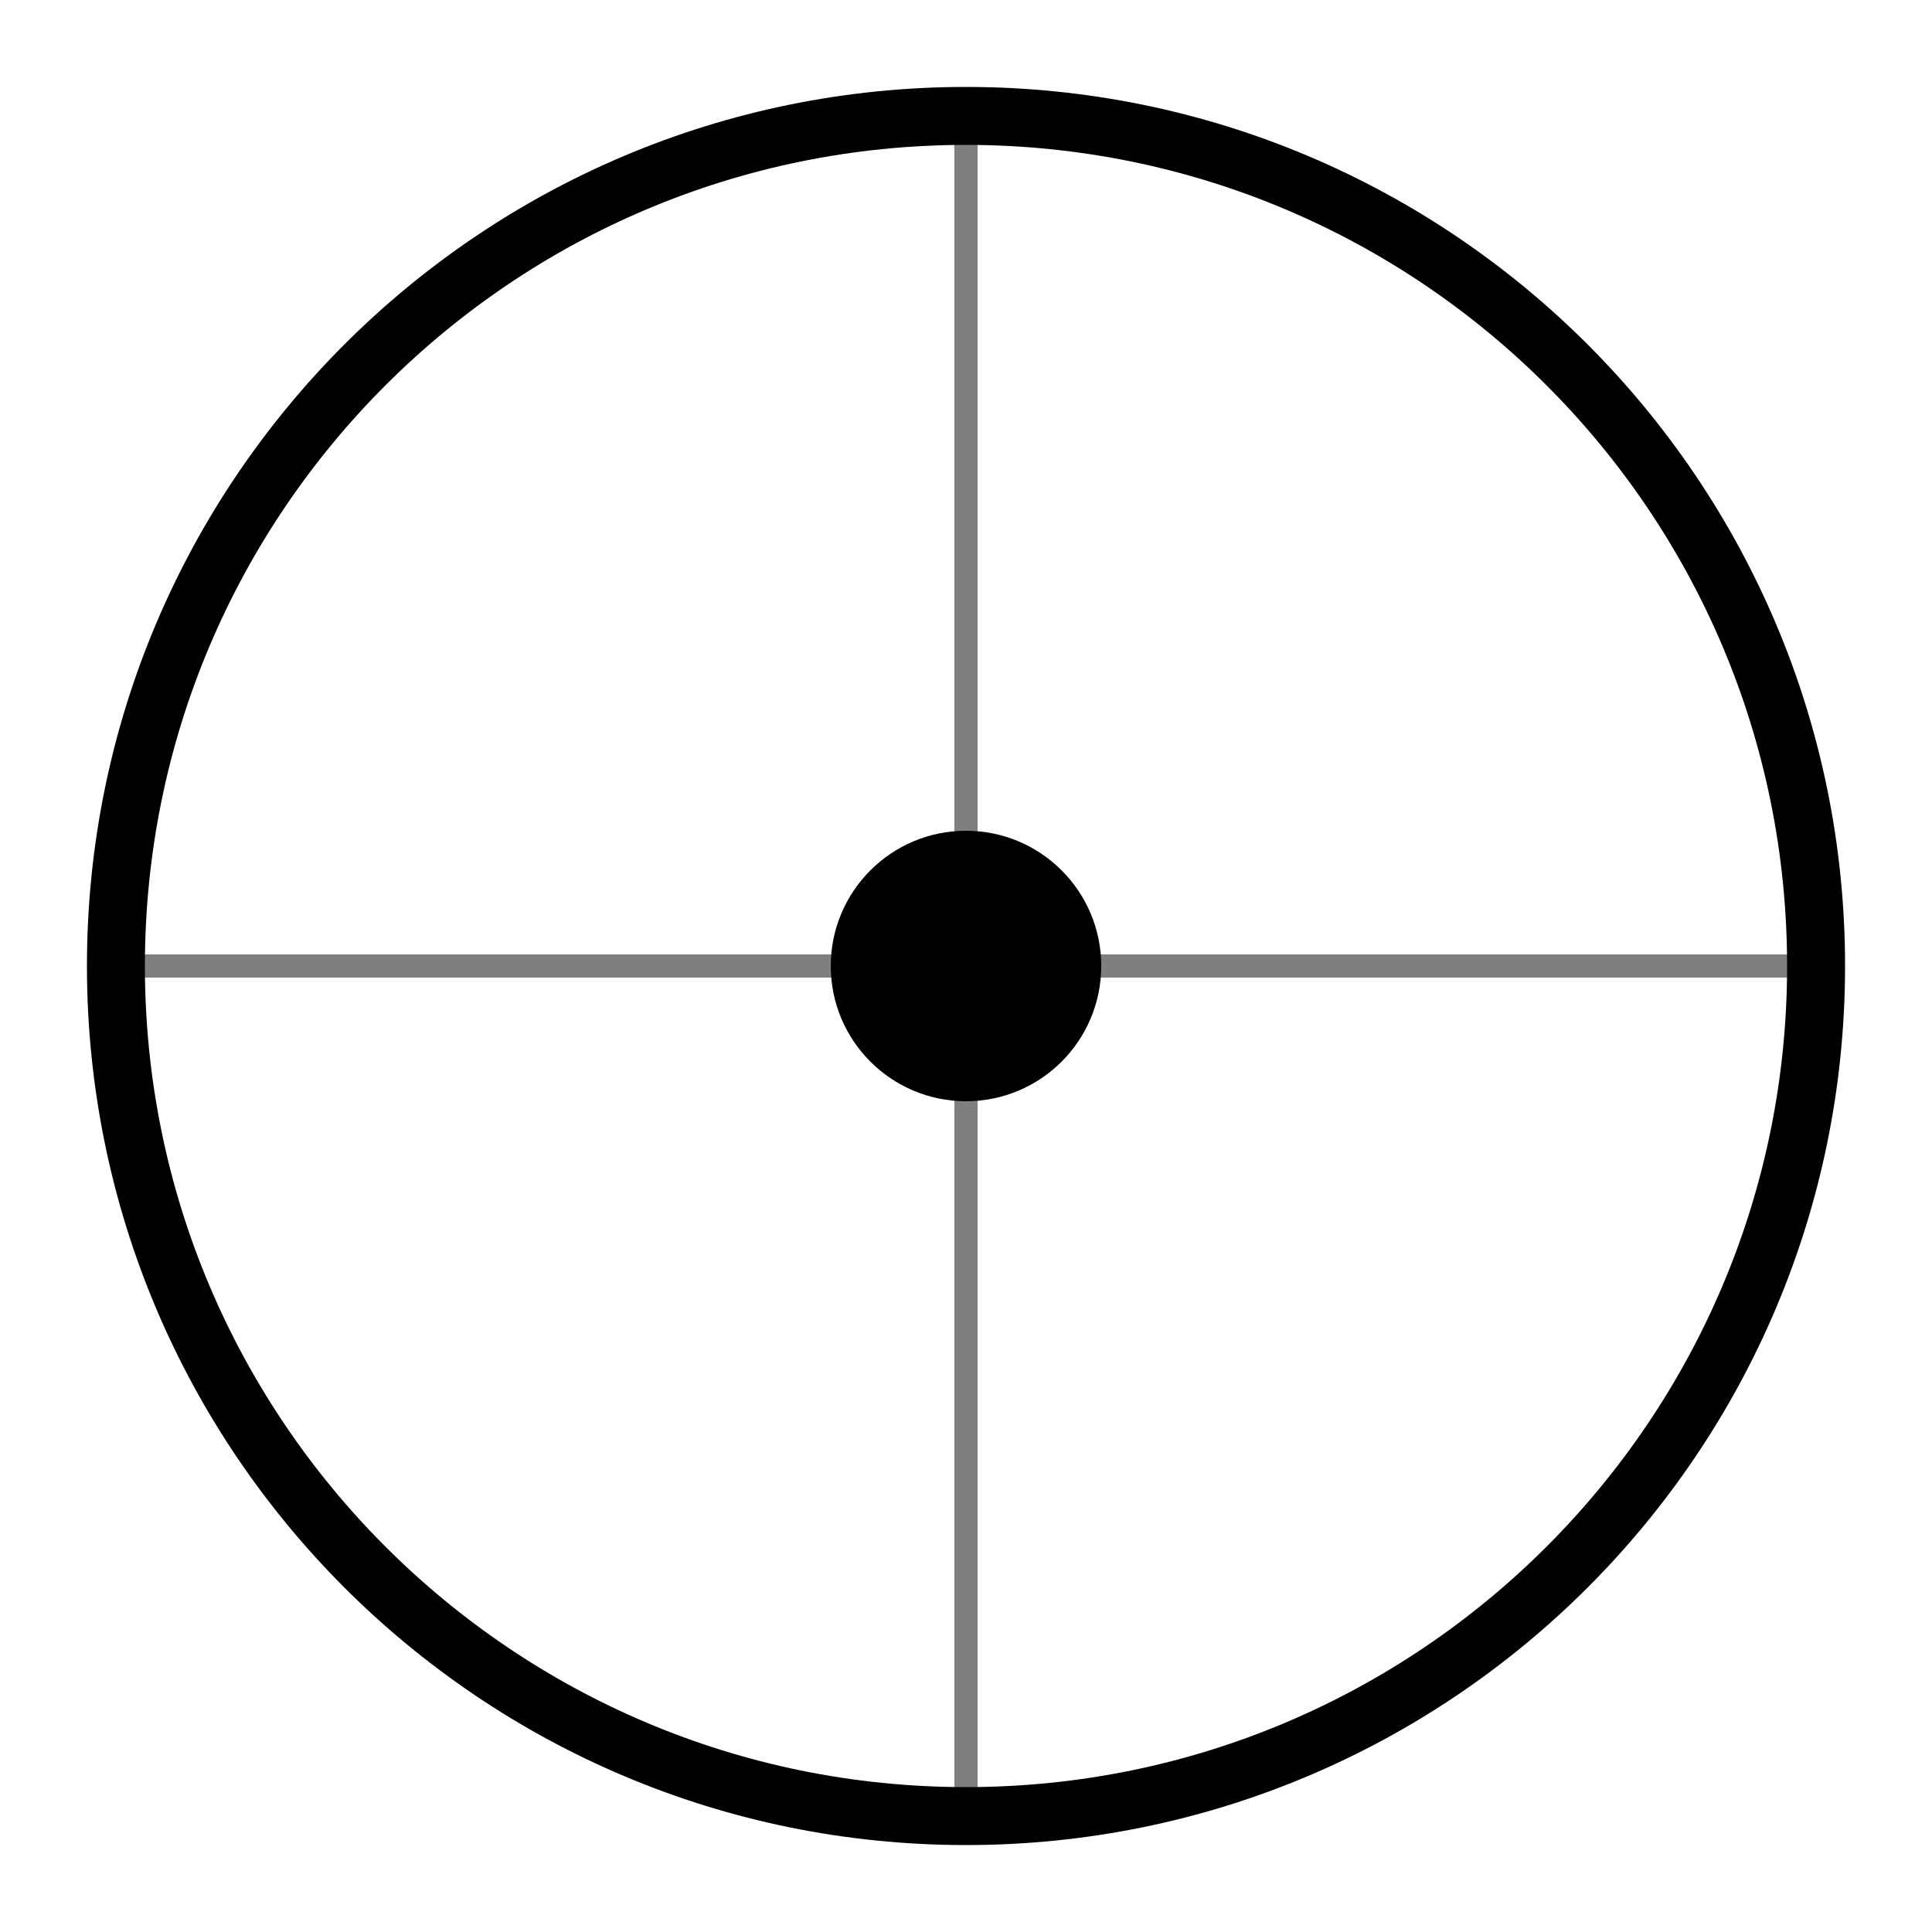
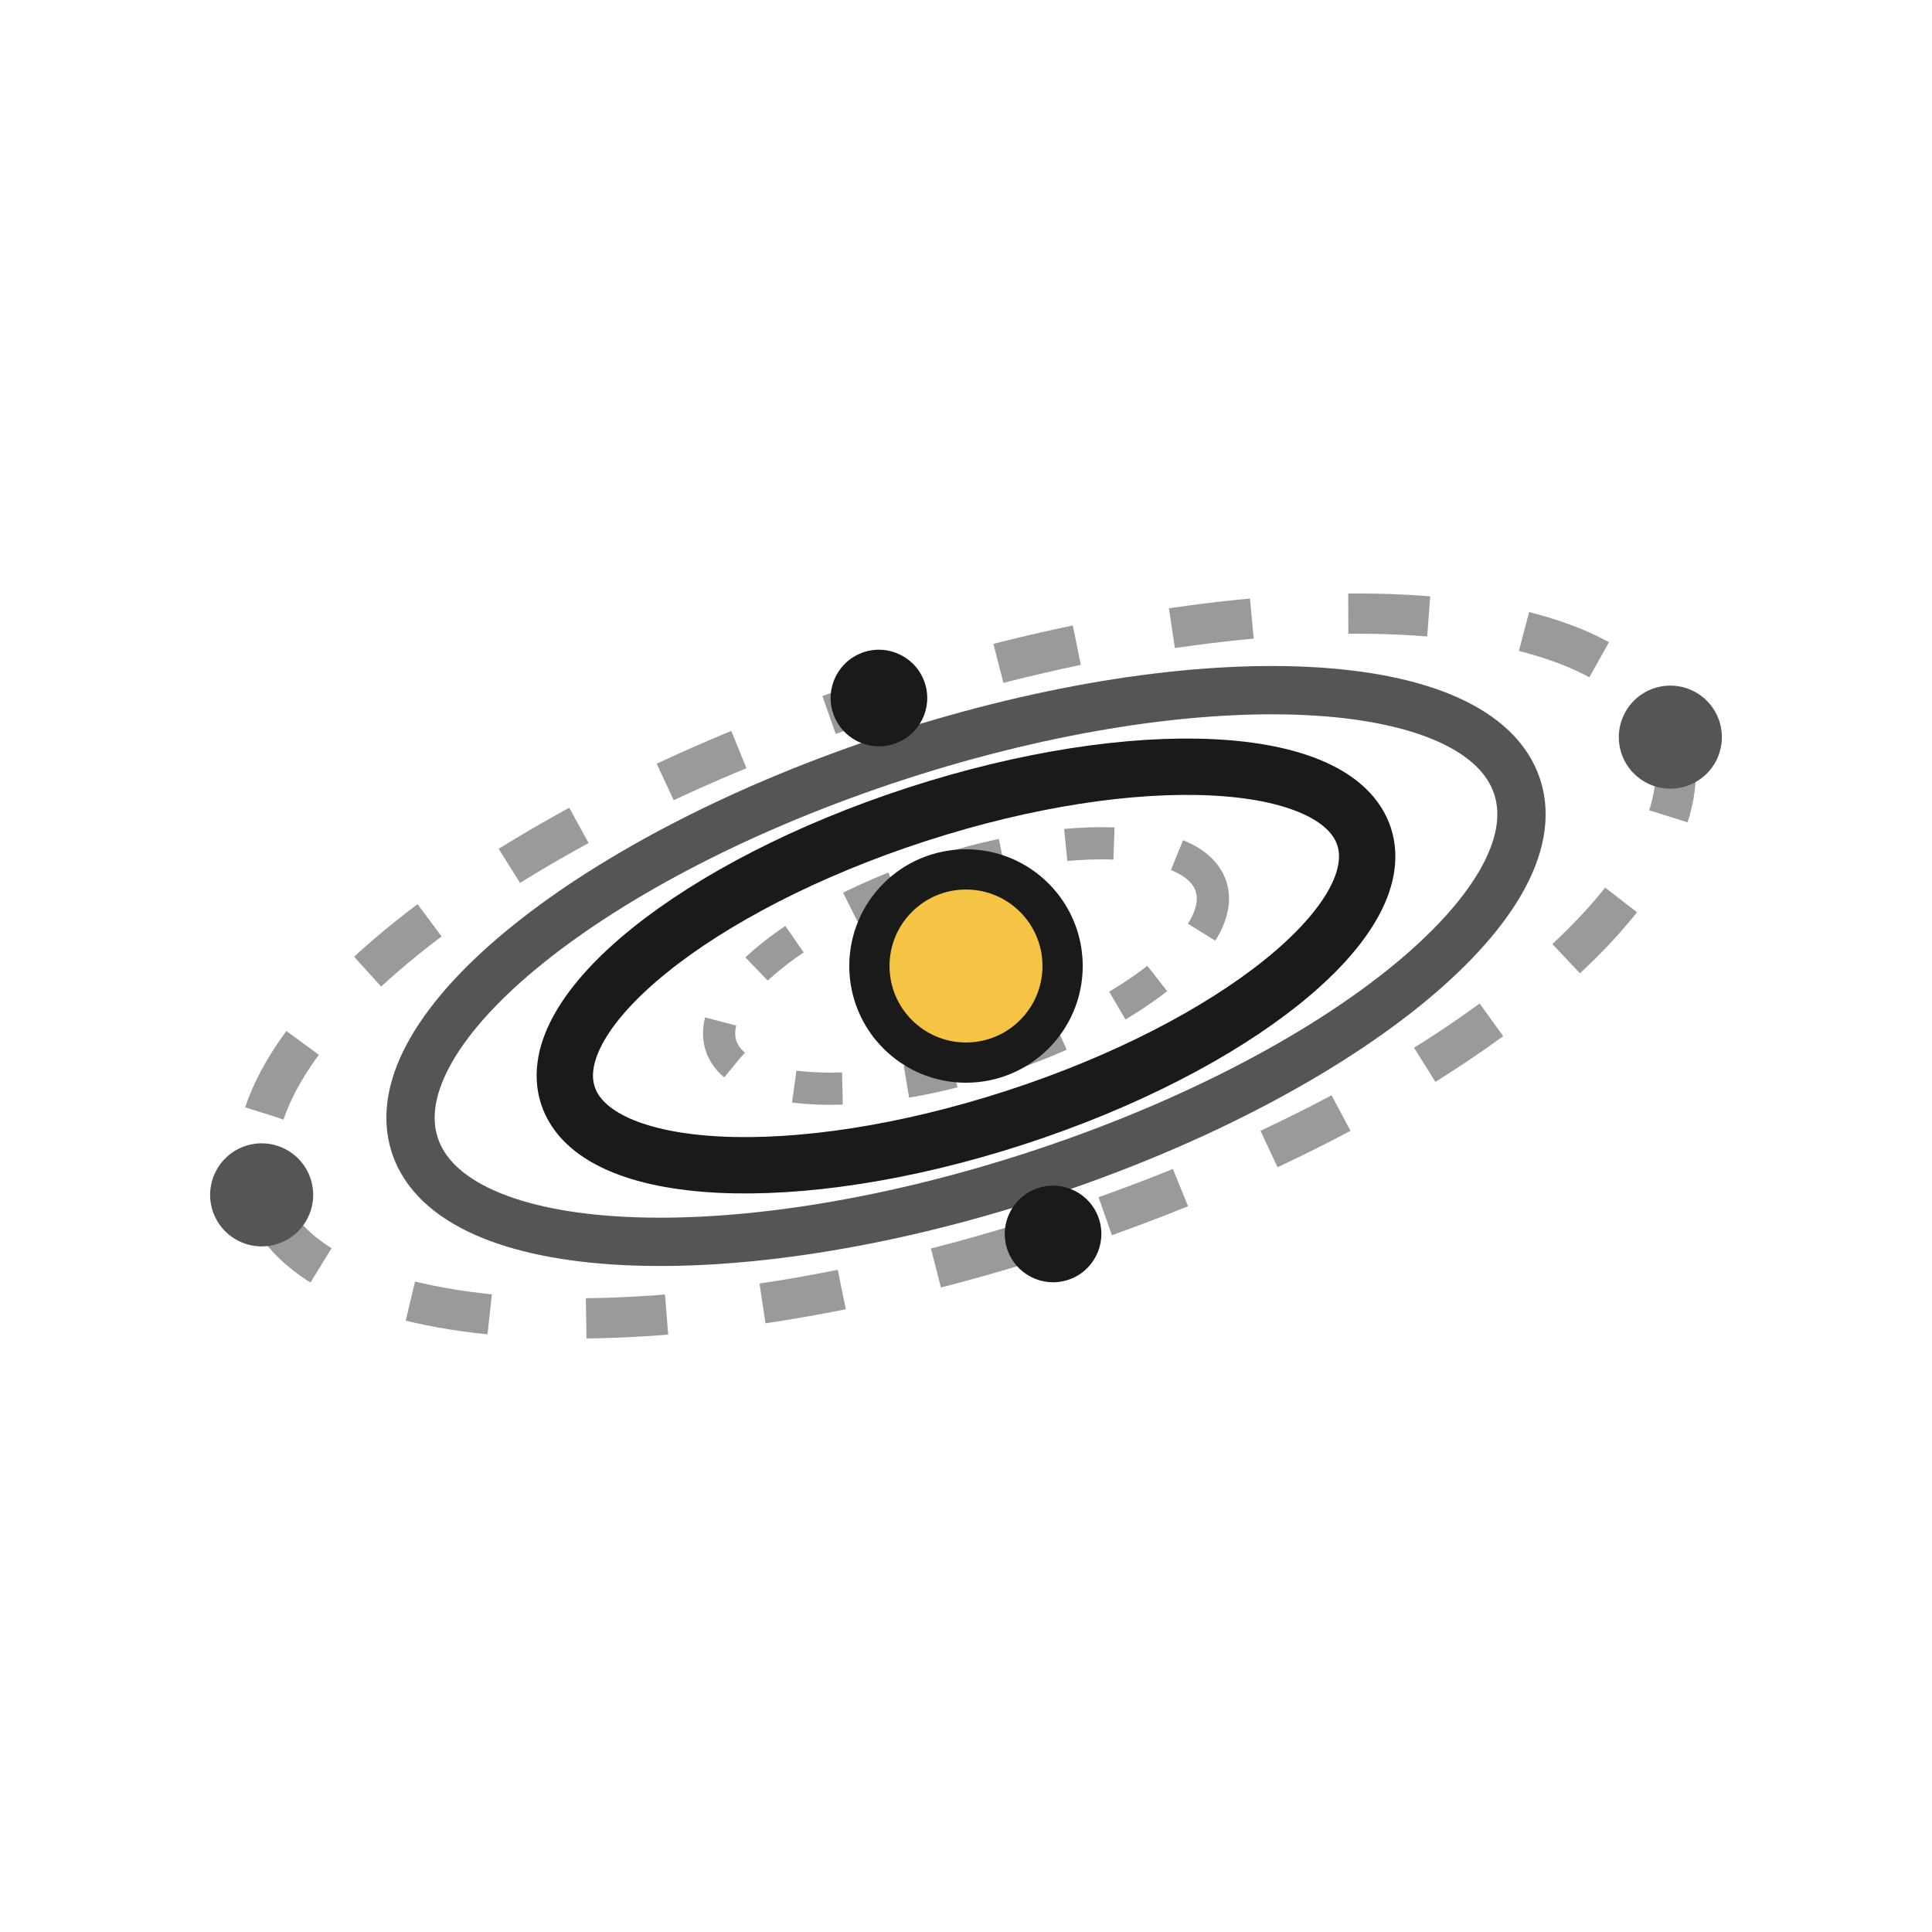
- <svg xmlns="http://www.w3.org/2000/svg" viewBox="0 0 100 100" role="img" aria-label="四时工坊">
-   <circle cx="50" cy="50" r="44" fill="none" stroke="currentColor" stroke-width="2" />
-   <line x1="50" y1="6" x2="50" y2="94" stroke="currentColor" stroke-width="1.2" opacity="0.5" />
-   <line x1="6" y1="50" x2="94" y2="50" stroke="currentColor" stroke-width="1.2" opacity="0.5" />
-   <path d="M 50 6 A 44 44 0 0 1 94 50" fill="none" stroke="currentColor" stroke-width="3" />
-   <path d="M 94 50 A 44 44 0 0 1 50 94" fill="none" stroke="currentColor" stroke-width="3" />
-   <path d="M 50 94 A 44 44 0 0 1 6 50" fill="none" stroke="currentColor" stroke-width="3" />
-   <path d="M 6 50 A 44 44 0 0 1 50 6" fill="none" stroke="currentColor" stroke-width="3" />
-   <circle cx="50" cy="50" r="7" fill="currentColor" />
+ <svg xmlns="http://www.w3.org/2000/svg" viewBox="0 0 120 120" role="img" aria-label="四时工坊">
+   <g transform="rotate(-18 60 60)">
+     <ellipse cx="60" cy="60" rx="46" ry="17.5" fill="none" stroke="#9A9A9A" stroke-width="2.5" stroke-dasharray="5 6" />
+     <ellipse cx="60" cy="60" rx="36" ry="13.7" fill="none" stroke="#555555" stroke-width="3" />
+     <ellipse cx="60" cy="60" rx="26" ry="9.9" fill="none" stroke="#1A1A1A" stroke-width="3.5" />
+     <ellipse cx="60" cy="60" rx="16" ry="6.1" fill="none" stroke="#9A9A9A" stroke-width="2" stroke-dasharray="3 4" />
+     <circle cx="106" cy="60" r="3.2" fill="#555555" />
+     <circle cx="14" cy="60" r="3.2" fill="#555555" />
+     <circle cx="60" cy="42.5" r="3" fill="#1A1A1A" />
+     <circle cx="60" cy="77.5" r="3" fill="#1A1A1A" />
+   </g>
+   <circle cx="60" cy="60" r="6" fill="#F5C445" stroke="#1A1A1A" stroke-width="2.5" />
</svg>
